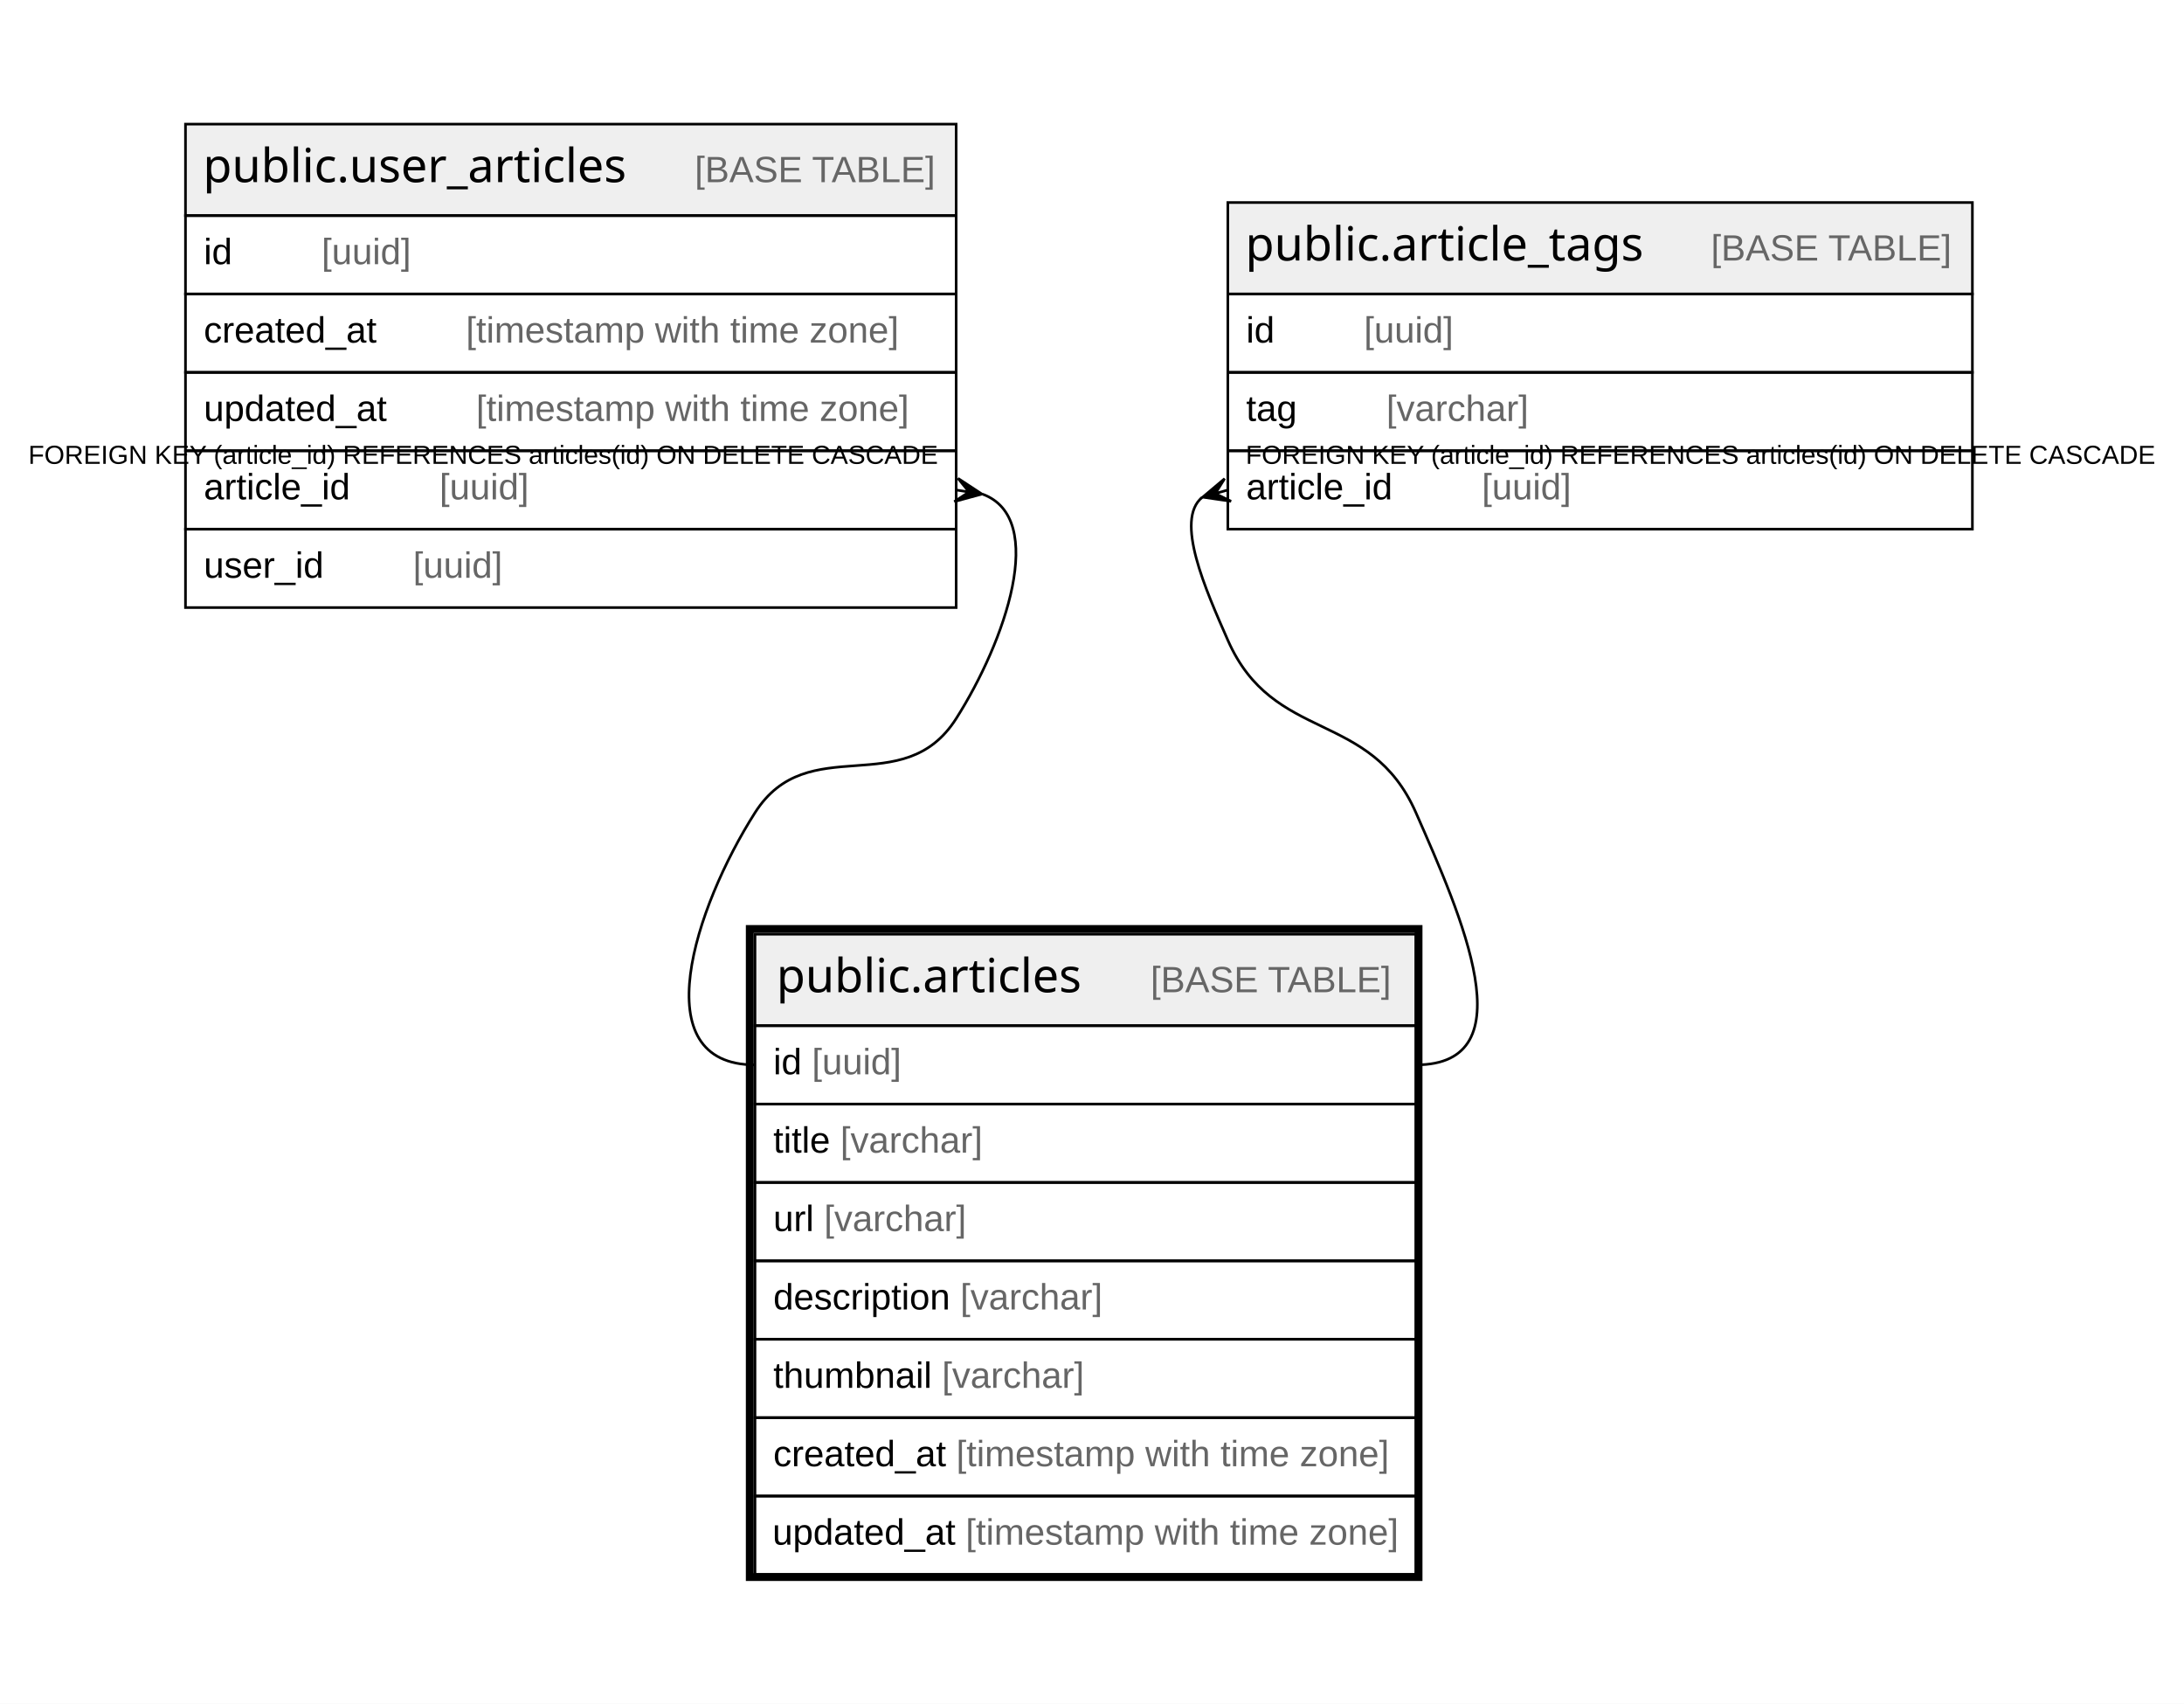
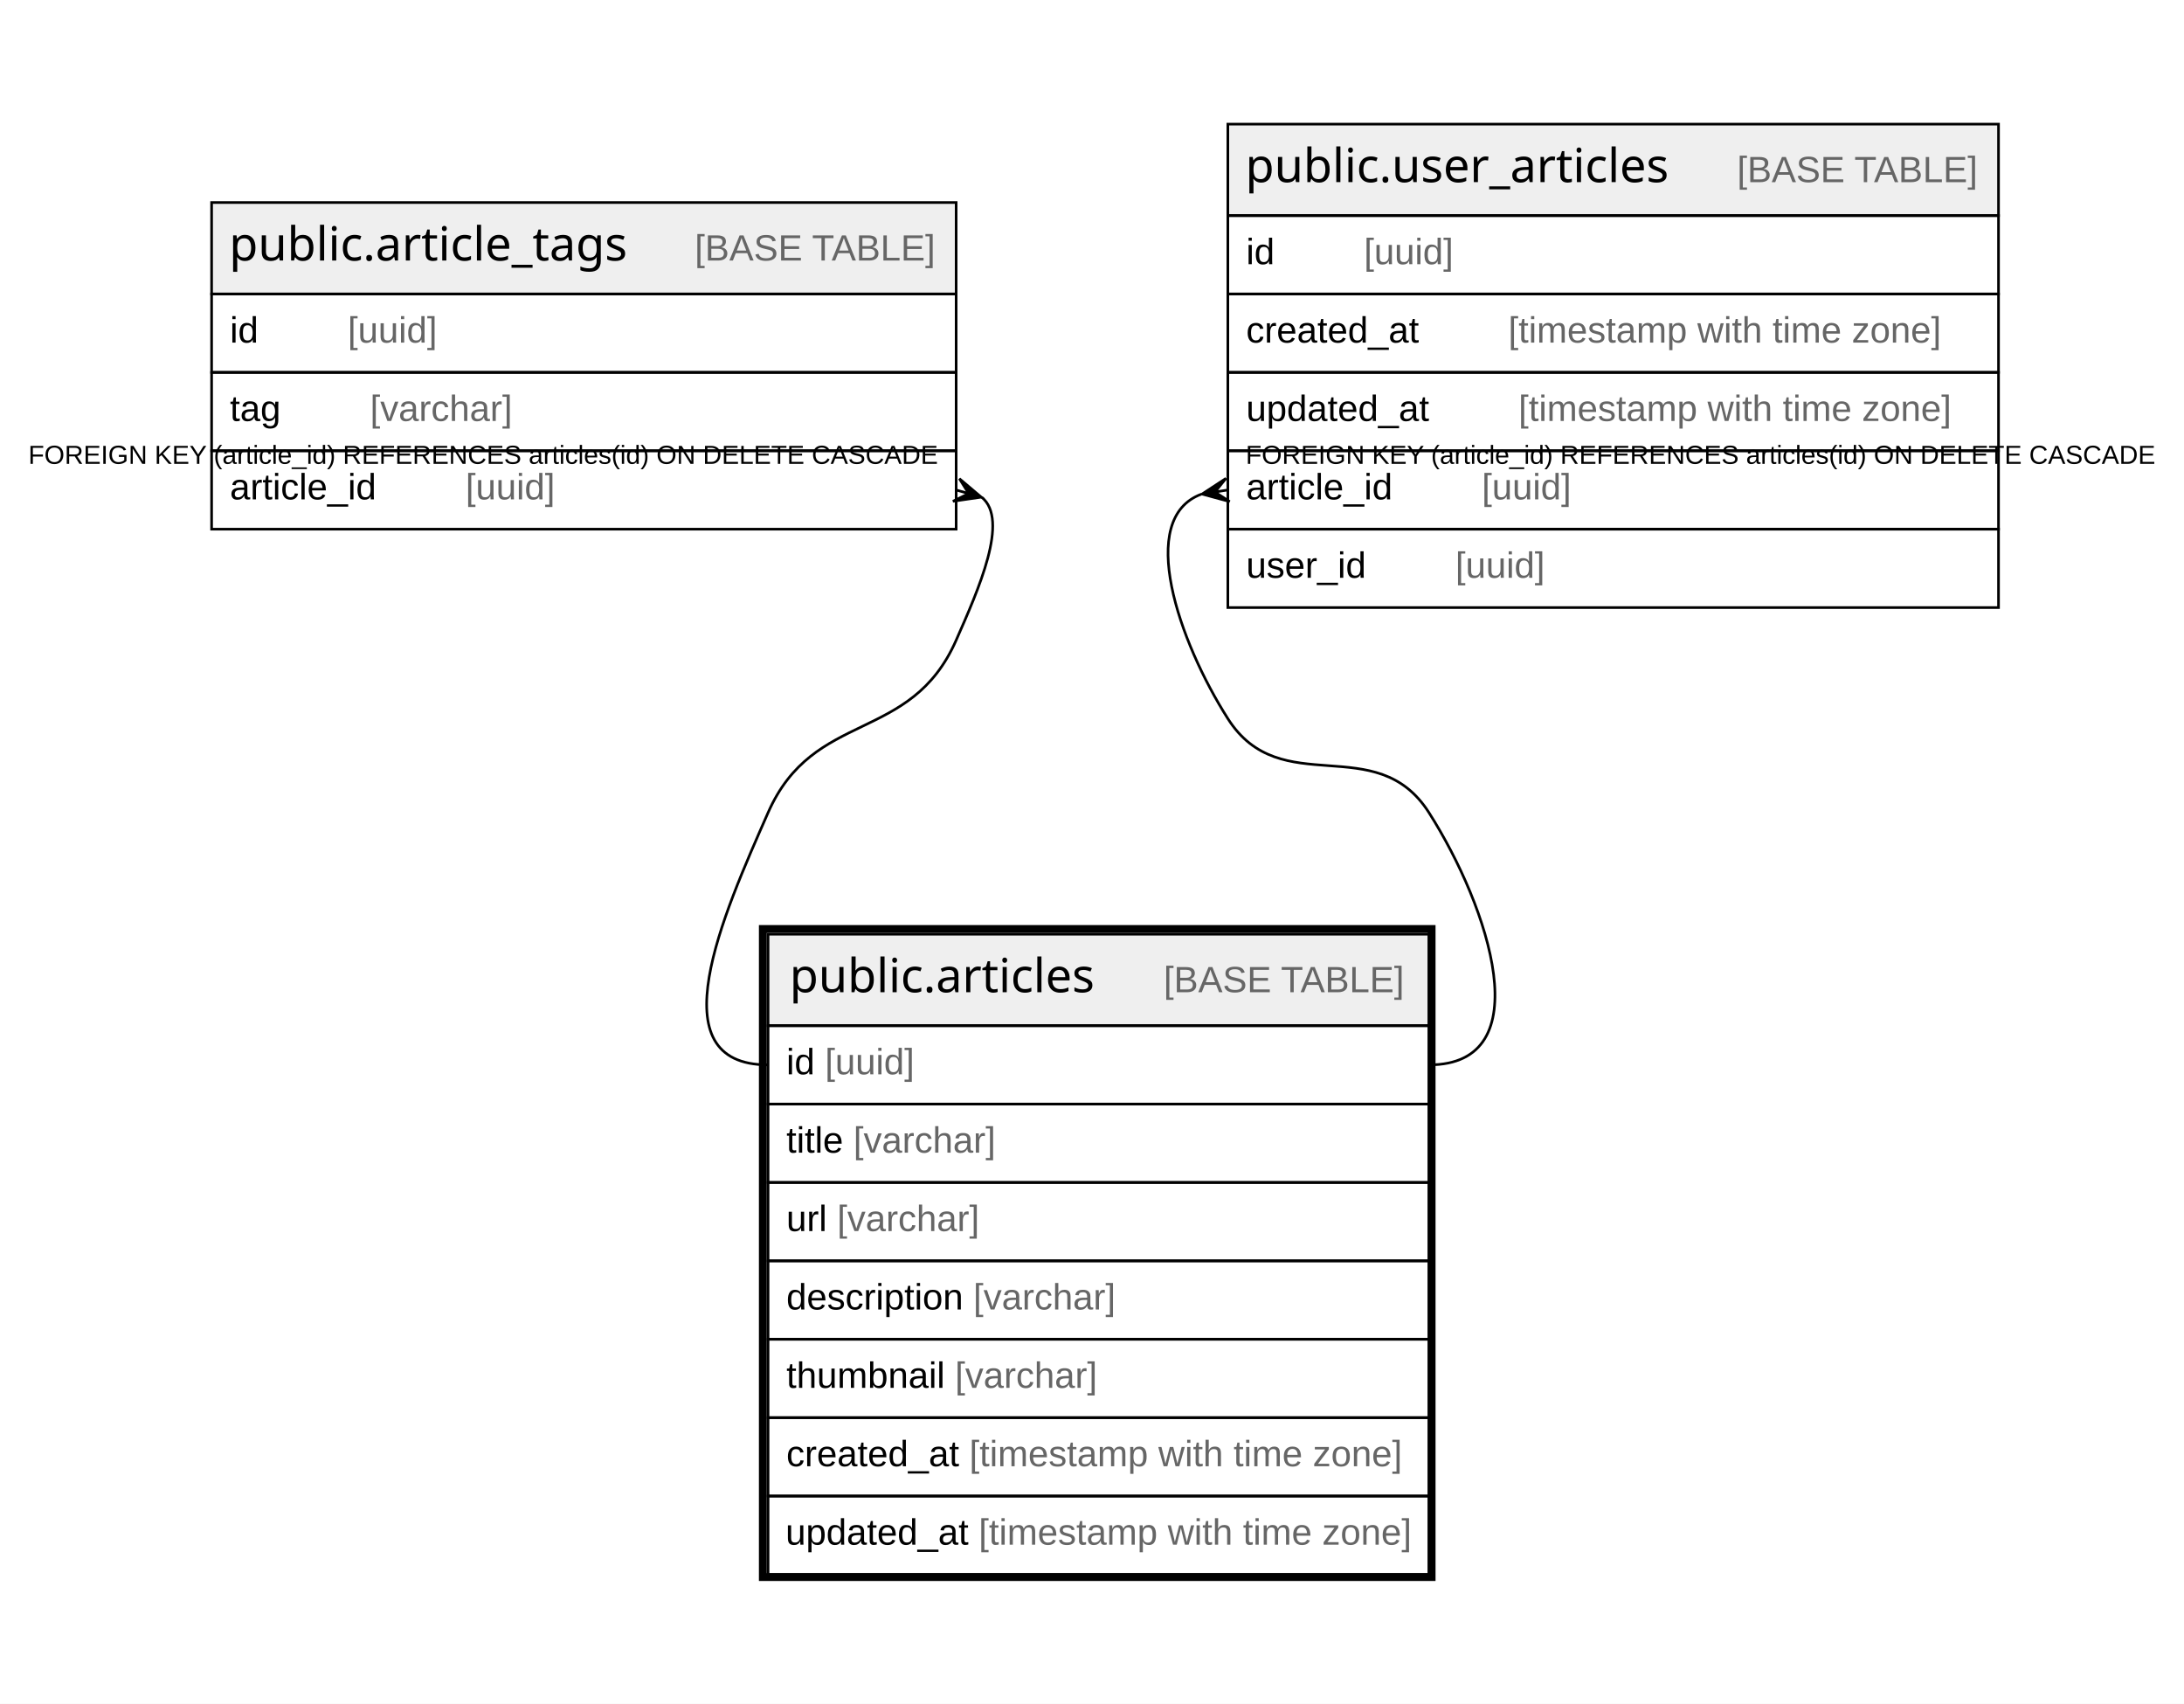
<svg xmlns="http://www.w3.org/2000/svg" width="836pt" height="652pt" viewBox="0.00 0.00 836.00 652.00">
  <g id="graph0" class="graph" transform="scale(1 1) rotate(0) translate(4 648)">
    <polygon fill="#ffffff" stroke="transparent" points="-4,4 -4,-648 832,-648 832,4 -4,4" />
    <g id="node1" class="node">
-       <polygon fill="#efefef" stroke="transparent" points="285,-255.5 285,-290.5 538,-290.5 538,-255.5 285,-255.5" />
-       <polygon fill="none" stroke="#000000" points="285,-255.5 285,-290.5 538,-290.5 538,-255.5 285,-255.5" />
-       <text text-anchor="start" x="293.214" y="-268.3" font-family="Arial Bold" font-size="18.00" fill="#000000">public.articles</text>
-       <text text-anchor="start" x="402.218" y="-268.3" font-family="Arial" font-size="14.00" fill="#000000">    </text>
-       <text text-anchor="start" x="436.423" y="-268.3" font-family="Arial" font-size="14.00" fill="#666666">[BASE TABLE]</text>
-       <polygon fill="none" stroke="#000000" points="285,-225.5 285,-255.5 538,-255.5 538,-225.5 285,-225.5" />
-       <text text-anchor="start" x="292" y="-236.9" font-family="Arial" font-size="14.00" fill="#000000">id </text>
-       <text text-anchor="start" x="306.78" y="-236.9" font-family="Arial" font-size="14.00" fill="#666666">[uuid]</text>
-       <polygon fill="none" stroke="#000000" points="285,-195.5 285,-225.5 538,-225.5 538,-195.5 285,-195.5" />
-       <text text-anchor="start" x="292" y="-206.9" font-family="Arial" font-size="14.00" fill="#000000">title </text>
-       <text text-anchor="start" x="317.668" y="-206.9" font-family="Arial" font-size="14.00" fill="#666666">[varchar]</text>
-       <polygon fill="none" stroke="#000000" points="285,-165.5 285,-195.5 538,-195.5 538,-165.5 285,-165.5" />
-       <text text-anchor="start" x="292" y="-176.9" font-family="Arial" font-size="14.00" fill="#000000">url </text>
-       <text text-anchor="start" x="311.44" y="-176.9" font-family="Arial" font-size="14.00" fill="#666666">[varchar]</text>
-       <polygon fill="none" stroke="#000000" points="285,-135.5 285,-165.5 538,-165.5 538,-135.5 285,-135.5" />
-       <text text-anchor="start" x="292" y="-146.9" font-family="Arial" font-size="14.00" fill="#000000">description </text>
-       <text text-anchor="start" x="363.568" y="-146.9" font-family="Arial" font-size="14.00" fill="#666666">[varchar]</text>
-       <polygon fill="none" stroke="#000000" points="285,-105.5 285,-135.5 538,-135.5 538,-105.5 285,-105.5" />
-       <text text-anchor="start" x="292" y="-116.9" font-family="Arial" font-size="14.00" fill="#000000">thumbnail </text>
-       <text text-anchor="start" x="356.568" y="-116.9" font-family="Arial" font-size="14.00" fill="#666666">[varchar]</text>
-       <polygon fill="none" stroke="#000000" points="285,-75.5 285,-105.5 538,-105.5 538,-75.5 285,-75.5" />
-       <text text-anchor="start" x="292" y="-86.9" font-family="Arial" font-size="14.00" fill="#000000">created_at </text>
-       <text text-anchor="start" x="362.028" y="-86.9" font-family="Arial" font-size="14.00" fill="#666666">[timestamp with time zone]</text>
-       <polygon fill="none" stroke="#000000" points="285,-45.5 285,-75.5 538,-75.5 538,-45.5 285,-45.5" />
-       <text text-anchor="start" x="291.692" y="-56.9" font-family="Arial" font-size="14.00" fill="#000000">updated_at </text>
-       <text text-anchor="start" x="365.624" y="-56.9" font-family="Arial" font-size="14.00" fill="#666666">[timestamp with time zone]</text>
-       <polygon fill="none" stroke="#000000" stroke-width="3" points="283,-44.5 283,-292.5 539,-292.5 539,-44.5 283,-44.5" />
+       <polygon fill="#efefef" stroke="transparent" points="290,-255.5 290,-290.5 543,-290.5 543,-255.5 290,-255.5" />
+       <polygon fill="none" stroke="#000000" points="290,-255.5 290,-290.5 543,-290.5 543,-255.5 290,-255.5" />
+       <text text-anchor="start" x="298.214" y="-268.3" font-family="Arial Bold" font-size="18.00" fill="#000000">public.articles</text>
+       <text text-anchor="start" x="407.218" y="-268.3" font-family="Arial" font-size="14.00" fill="#000000">    </text>
+       <text text-anchor="start" x="441.423" y="-268.3" font-family="Arial" font-size="14.00" fill="#666666">[BASE TABLE]</text>
+       <polygon fill="none" stroke="#000000" points="290,-225.5 290,-255.5 543,-255.5 543,-225.5 290,-225.5" />
+       <text text-anchor="start" x="297" y="-236.9" font-family="Arial" font-size="14.00" fill="#000000">id </text>
+       <text text-anchor="start" x="311.78" y="-236.9" font-family="Arial" font-size="14.00" fill="#666666">[uuid]</text>
+       <polygon fill="none" stroke="#000000" points="290,-195.5 290,-225.5 543,-225.5 543,-195.5 290,-195.5" />
+       <text text-anchor="start" x="297" y="-206.9" font-family="Arial" font-size="14.00" fill="#000000">title </text>
+       <text text-anchor="start" x="322.668" y="-206.9" font-family="Arial" font-size="14.00" fill="#666666">[varchar]</text>
+       <polygon fill="none" stroke="#000000" points="290,-165.5 290,-195.5 543,-195.5 543,-165.5 290,-165.5" />
+       <text text-anchor="start" x="297" y="-176.9" font-family="Arial" font-size="14.00" fill="#000000">url </text>
+       <text text-anchor="start" x="316.44" y="-176.9" font-family="Arial" font-size="14.00" fill="#666666">[varchar]</text>
+       <polygon fill="none" stroke="#000000" points="290,-135.5 290,-165.5 543,-165.5 543,-135.5 290,-135.5" />
+       <text text-anchor="start" x="297" y="-146.9" font-family="Arial" font-size="14.00" fill="#000000">description </text>
+       <text text-anchor="start" x="368.568" y="-146.9" font-family="Arial" font-size="14.00" fill="#666666">[varchar]</text>
+       <polygon fill="none" stroke="#000000" points="290,-105.5 290,-135.5 543,-135.5 543,-105.5 290,-105.5" />
+       <text text-anchor="start" x="297" y="-116.9" font-family="Arial" font-size="14.00" fill="#000000">thumbnail </text>
+       <text text-anchor="start" x="361.568" y="-116.9" font-family="Arial" font-size="14.00" fill="#666666">[varchar]</text>
+       <polygon fill="none" stroke="#000000" points="290,-75.5 290,-105.5 543,-105.5 543,-75.5 290,-75.5" />
+       <text text-anchor="start" x="297" y="-86.9" font-family="Arial" font-size="14.00" fill="#000000">created_at </text>
+       <text text-anchor="start" x="367.028" y="-86.9" font-family="Arial" font-size="14.00" fill="#666666">[timestamp with time zone]</text>
+       <polygon fill="none" stroke="#000000" points="290,-45.5 290,-75.5 543,-75.5 543,-45.5 290,-45.5" />
+       <text text-anchor="start" x="296.692" y="-56.9" font-family="Arial" font-size="14.00" fill="#000000">updated_at </text>
+       <text text-anchor="start" x="370.624" y="-56.9" font-family="Arial" font-size="14.00" fill="#666666">[timestamp with time zone]</text>
+       <polygon fill="none" stroke="#000000" stroke-width="3" points="288,-44.5 288,-292.5 544,-292.5 544,-44.5 288,-44.5" />
    </g>
    <g id="node2" class="node">
-       <polygon fill="#efefef" stroke="transparent" points="67,-565.5 67,-600.5 362,-600.5 362,-565.5 67,-565.5" />
-       <polygon fill="none" stroke="#000000" points="67,-565.5 67,-600.5 362,-600.5 362,-565.5 67,-565.5" />
-       <text text-anchor="start" x="73.708" y="-578.3" font-family="Arial Bold" font-size="18.00" fill="#000000">public.user_articles</text>
-       <text text-anchor="start" x="227.724" y="-578.3" font-family="Arial" font-size="14.00" fill="#000000">    </text>
-       <text text-anchor="start" x="261.928" y="-578.3" font-family="Arial" font-size="14.00" fill="#666666">[BASE TABLE]</text>
-       <polygon fill="none" stroke="#000000" points="67,-535.5 67,-565.5 362,-565.5 362,-535.5 67,-535.5" />
-       <text text-anchor="start" x="74" y="-546.9" font-family="Arial" font-size="14.00" fill="#000000">id    </text>
-       <text text-anchor="start" x="119.094" y="-546.9" font-family="Arial" font-size="14.00" fill="#666666">[uuid]</text>
-       <polygon fill="none" stroke="#000000" points="67,-505.5 67,-535.5 362,-535.5 362,-505.5 67,-505.5" />
-       <text text-anchor="start" x="74" y="-516.9" font-family="Arial" font-size="14.00" fill="#000000">created_at    </text>
-       <text text-anchor="start" x="174.342" y="-516.9" font-family="Arial" font-size="14.00" fill="#666666">[timestamp with time zone]</text>
-       <polygon fill="none" stroke="#000000" points="67,-475.5 67,-505.5 362,-505.5 362,-475.5 67,-475.5" />
-       <text text-anchor="start" x="74" y="-486.9" font-family="Arial" font-size="14.00" fill="#000000">updated_at    </text>
-       <text text-anchor="start" x="178.247" y="-486.9" font-family="Arial" font-size="14.00" fill="#666666">[timestamp with time zone]</text>
-       <polygon fill="none" stroke="#000000" points="67,-445.5 67,-475.5 362,-475.5 362,-445.5 67,-445.5" />
-       <text text-anchor="start" x="74" y="-456.9" font-family="Arial" font-size="14.00" fill="#000000">article_id    </text>
-       <text text-anchor="start" x="164.206" y="-456.9" font-family="Arial" font-size="14.00" fill="#666666">[uuid]</text>
-       <polygon fill="none" stroke="#000000" points="67,-415.5 67,-445.5 362,-445.5 362,-415.5 67,-415.5" />
-       <text text-anchor="start" x="74" y="-426.9" font-family="Arial" font-size="14.00" fill="#000000">user_id    </text>
-       <text text-anchor="start" x="154.102" y="-426.9" font-family="Arial" font-size="14.00" fill="#666666">[uuid]</text>
+       <polygon fill="#efefef" stroke="transparent" points="77,-535.5 77,-570.5 362,-570.5 362,-535.5 77,-535.5" />
+       <polygon fill="none" stroke="#000000" points="77,-535.5 77,-570.5 362,-570.5 362,-535.5 77,-535.5" />
+       <text text-anchor="start" x="83.703" y="-548.3" font-family="Arial Bold" font-size="18.00" fill="#000000">public.article_tags</text>
+       <text text-anchor="start" x="227.729" y="-548.3" font-family="Arial" font-size="14.00" fill="#000000">    </text>
+       <text text-anchor="start" x="261.933" y="-548.3" font-family="Arial" font-size="14.00" fill="#666666">[BASE TABLE]</text>
+       <polygon fill="none" stroke="#000000" points="77,-505.5 77,-535.5 362,-535.5 362,-505.5 77,-505.5" />
+       <text text-anchor="start" x="84" y="-516.9" font-family="Arial" font-size="14.00" fill="#000000">id    </text>
+       <text text-anchor="start" x="129.094" y="-516.9" font-family="Arial" font-size="14.00" fill="#666666">[uuid]</text>
+       <polygon fill="none" stroke="#000000" points="77,-475.5 77,-505.5 362,-505.5 362,-475.5 77,-475.5" />
+       <text text-anchor="start" x="84" y="-486.9" font-family="Arial" font-size="14.00" fill="#000000">tag    </text>
+       <text text-anchor="start" x="137.661" y="-486.9" font-family="Arial" font-size="14.00" fill="#666666">[varchar]</text>
+       <polygon fill="none" stroke="#000000" points="77,-445.5 77,-475.5 362,-475.5 362,-445.5 77,-445.5" />
+       <text text-anchor="start" x="84" y="-456.9" font-family="Arial" font-size="14.00" fill="#000000">article_id    </text>
+       <text text-anchor="start" x="174.206" y="-456.9" font-family="Arial" font-size="14.00" fill="#666666">[uuid]</text>
    </g>
    <g id="edge1" class="edge">
-       <path fill="none" stroke="#000000" d="M372.145,-458.888C397.201,-449.617 380.758,-402.477 362,-373 341.718,-341.128 305.282,-368.872 285,-337 261.974,-300.816 242.111,-240.5 285,-240.5" />
-       <polygon fill="#000000" stroke="#000000" points="371.876,-458.93 361.294,-456.056 366.938,-459.715 362,-460.5 362,-460.5 362,-460.5 366.938,-459.715 362.706,-464.944 371.876,-458.93 371.876,-458.93" />
+       <path fill="none" stroke="#000000" d="M371.792,-457.705C382.455,-449.092 370.522,-422.372 362,-403 344.52,-363.265 307.48,-376.735 290,-337 272.73,-297.742 247.111,-240.5 290,-240.5" />
+       <polygon fill="#000000" stroke="#000000" points="371.616,-457.755 360.765,-456.173 366.808,-459.127 362,-460.5 362,-460.5 362,-460.5 366.808,-459.127 363.235,-464.827 371.616,-457.755 371.616,-457.755" />
      <text text-anchor="start" x="6.837" y="-470.5" font-family="Arial" font-size="10.00" fill="#000000">FOREIGN KEY (article_id) REFERENCES articles(id) ON DELETE CASCADE</text>
    </g>
    <g id="node3" class="node">
-       <polygon fill="#efefef" stroke="transparent" points="466,-535.5 466,-570.5 751,-570.5 751,-535.5 466,-535.5" />
-       <polygon fill="none" stroke="#000000" points="466,-535.5 466,-570.5 751,-570.5 751,-535.5 466,-535.5" />
-       <text text-anchor="start" x="472.703" y="-548.3" font-family="Arial Bold" font-size="18.00" fill="#000000">public.article_tags</text>
-       <text text-anchor="start" x="616.729" y="-548.3" font-family="Arial" font-size="14.00" fill="#000000">    </text>
-       <text text-anchor="start" x="650.933" y="-548.3" font-family="Arial" font-size="14.00" fill="#666666">[BASE TABLE]</text>
-       <polygon fill="none" stroke="#000000" points="466,-505.5 466,-535.5 751,-535.5 751,-505.5 466,-505.5" />
-       <text text-anchor="start" x="473" y="-516.9" font-family="Arial" font-size="14.00" fill="#000000">id    </text>
-       <text text-anchor="start" x="518.094" y="-516.9" font-family="Arial" font-size="14.00" fill="#666666">[uuid]</text>
-       <polygon fill="none" stroke="#000000" points="466,-475.5 466,-505.5 751,-505.5 751,-475.5 466,-475.5" />
-       <text text-anchor="start" x="473" y="-486.9" font-family="Arial" font-size="14.00" fill="#000000">tag    </text>
-       <text text-anchor="start" x="526.661" y="-486.9" font-family="Arial" font-size="14.00" fill="#666666">[varchar]</text>
-       <polygon fill="none" stroke="#000000" points="466,-445.5 466,-475.5 751,-475.5 751,-445.5 466,-445.5" />
+       <polygon fill="#efefef" stroke="transparent" points="466,-565.5 466,-600.5 761,-600.5 761,-565.5 466,-565.5" />
+       <polygon fill="none" stroke="#000000" points="466,-565.5 466,-600.5 761,-600.5 761,-565.5 466,-565.5" />
+       <text text-anchor="start" x="472.708" y="-578.3" font-family="Arial Bold" font-size="18.00" fill="#000000">public.user_articles</text>
+       <text text-anchor="start" x="626.724" y="-578.3" font-family="Arial" font-size="14.00" fill="#000000">    </text>
+       <text text-anchor="start" x="660.928" y="-578.3" font-family="Arial" font-size="14.00" fill="#666666">[BASE TABLE]</text>
+       <polygon fill="none" stroke="#000000" points="466,-535.5 466,-565.5 761,-565.5 761,-535.5 466,-535.5" />
+       <text text-anchor="start" x="473" y="-546.9" font-family="Arial" font-size="14.00" fill="#000000">id    </text>
+       <text text-anchor="start" x="518.094" y="-546.9" font-family="Arial" font-size="14.00" fill="#666666">[uuid]</text>
+       <polygon fill="none" stroke="#000000" points="466,-505.5 466,-535.5 761,-535.5 761,-505.5 466,-505.5" />
+       <text text-anchor="start" x="473" y="-516.9" font-family="Arial" font-size="14.00" fill="#000000">created_at    </text>
+       <text text-anchor="start" x="573.342" y="-516.9" font-family="Arial" font-size="14.00" fill="#666666">[timestamp with time zone]</text>
+       <polygon fill="none" stroke="#000000" points="466,-475.5 466,-505.5 761,-505.5 761,-475.5 466,-475.5" />
+       <text text-anchor="start" x="473" y="-486.9" font-family="Arial" font-size="14.00" fill="#000000">updated_at    </text>
+       <text text-anchor="start" x="577.247" y="-486.9" font-family="Arial" font-size="14.00" fill="#666666">[timestamp with time zone]</text>
+       <polygon fill="none" stroke="#000000" points="466,-445.5 466,-475.5 761,-475.5 761,-445.5 466,-445.5" />
      <text text-anchor="start" x="473" y="-456.9" font-family="Arial" font-size="14.00" fill="#000000">article_id    </text>
      <text text-anchor="start" x="563.206" y="-456.9" font-family="Arial" font-size="14.00" fill="#666666">[uuid]</text>
+       <polygon fill="none" stroke="#000000" points="466,-415.5 466,-445.5 761,-445.5 761,-415.5 466,-415.5" />
+       <text text-anchor="start" x="473" y="-426.9" font-family="Arial" font-size="14.00" fill="#000000">user_id    </text>
+       <text text-anchor="start" x="553.102" y="-426.9" font-family="Arial" font-size="14.00" fill="#666666">[uuid]</text>
    </g>
    <g id="edge2" class="edge">
-       <path fill="none" stroke="#000000" d="M456.208,-457.705C445.545,-449.092 457.478,-422.372 466,-403 483.48,-363.265 520.52,-376.735 538,-337 555.27,-297.742 580.889,-240.5 538,-240.5" />
-       <polygon fill="#000000" stroke="#000000" points="456.384,-457.755 464.765,-464.827 461.192,-459.127 466,-460.5 466,-460.5 466,-460.5 461.192,-459.127 467.235,-456.173 456.384,-457.755 456.384,-457.755" />
+       <path fill="none" stroke="#000000" d="M455.855,-458.888C430.799,-449.617 447.242,-402.477 466,-373 486.282,-341.128 522.718,-368.872 543,-337 566.026,-300.816 585.889,-240.5 543,-240.5" />
+       <polygon fill="#000000" stroke="#000000" points="456.124,-458.93 465.294,-464.944 461.062,-459.715 466,-460.5 466,-460.5 466,-460.5 461.062,-459.715 466.706,-456.056 456.124,-458.93 456.124,-458.93" />
      <text text-anchor="start" x="472.837" y="-470.5" font-family="Arial" font-size="10.00" fill="#000000">FOREIGN KEY (article_id) REFERENCES articles(id) ON DELETE CASCADE</text>
    </g>
  </g>
</svg>
